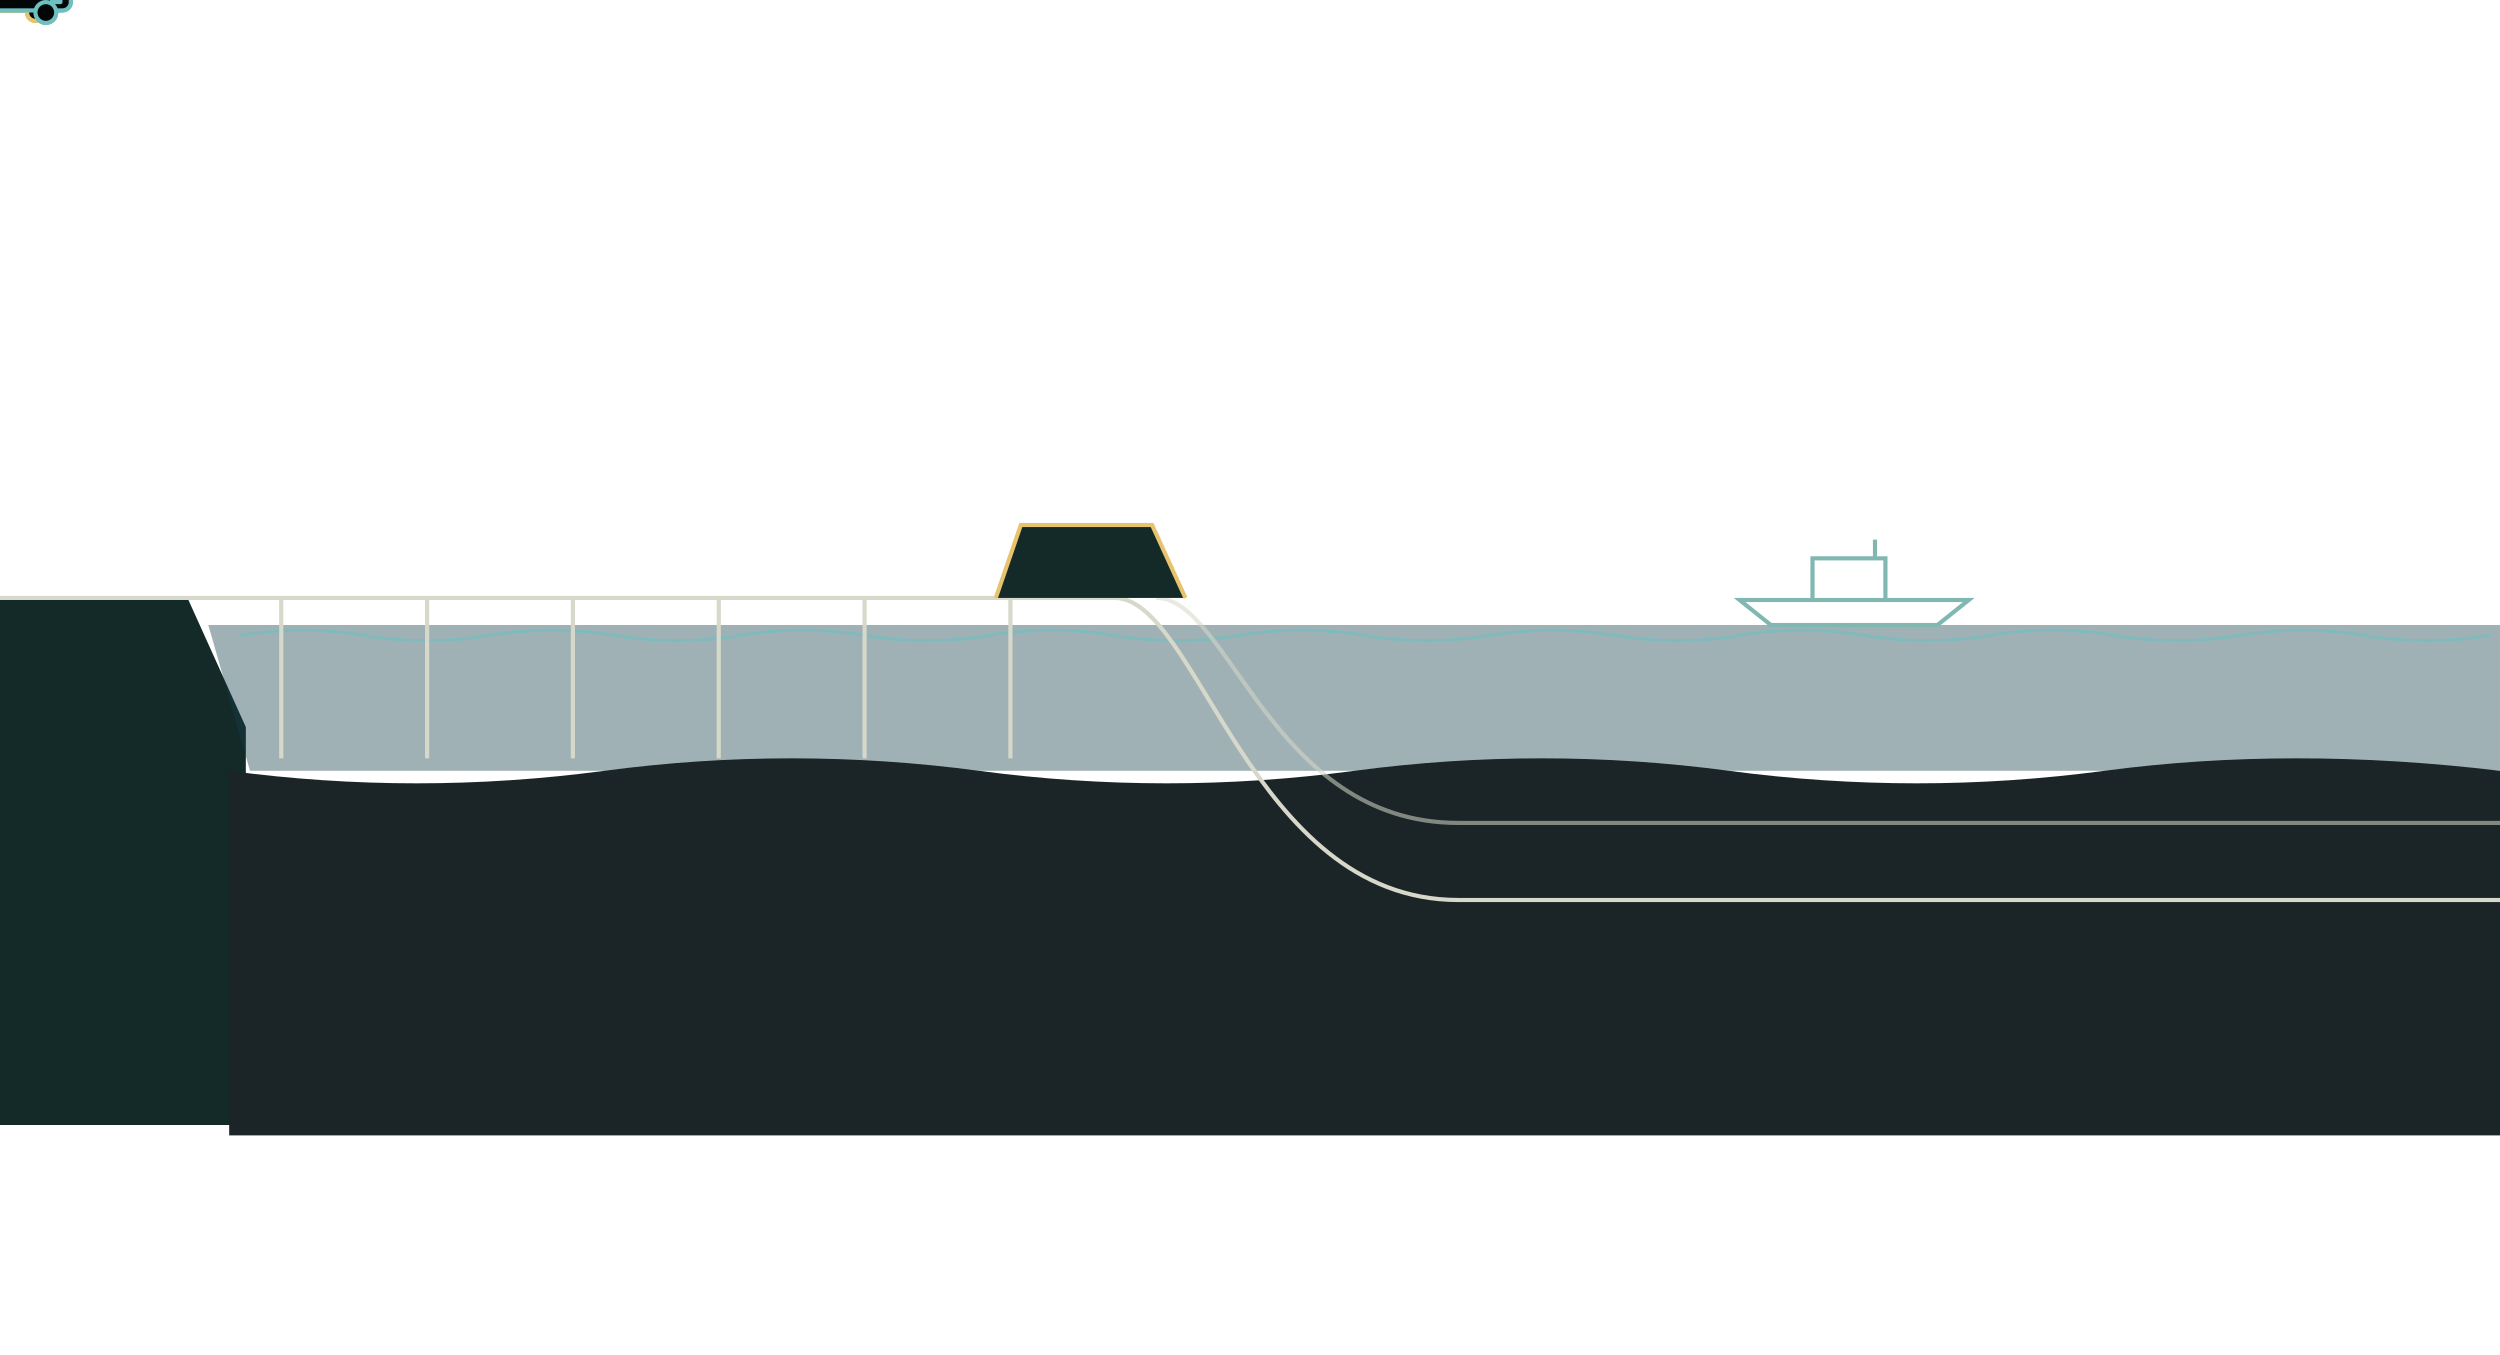
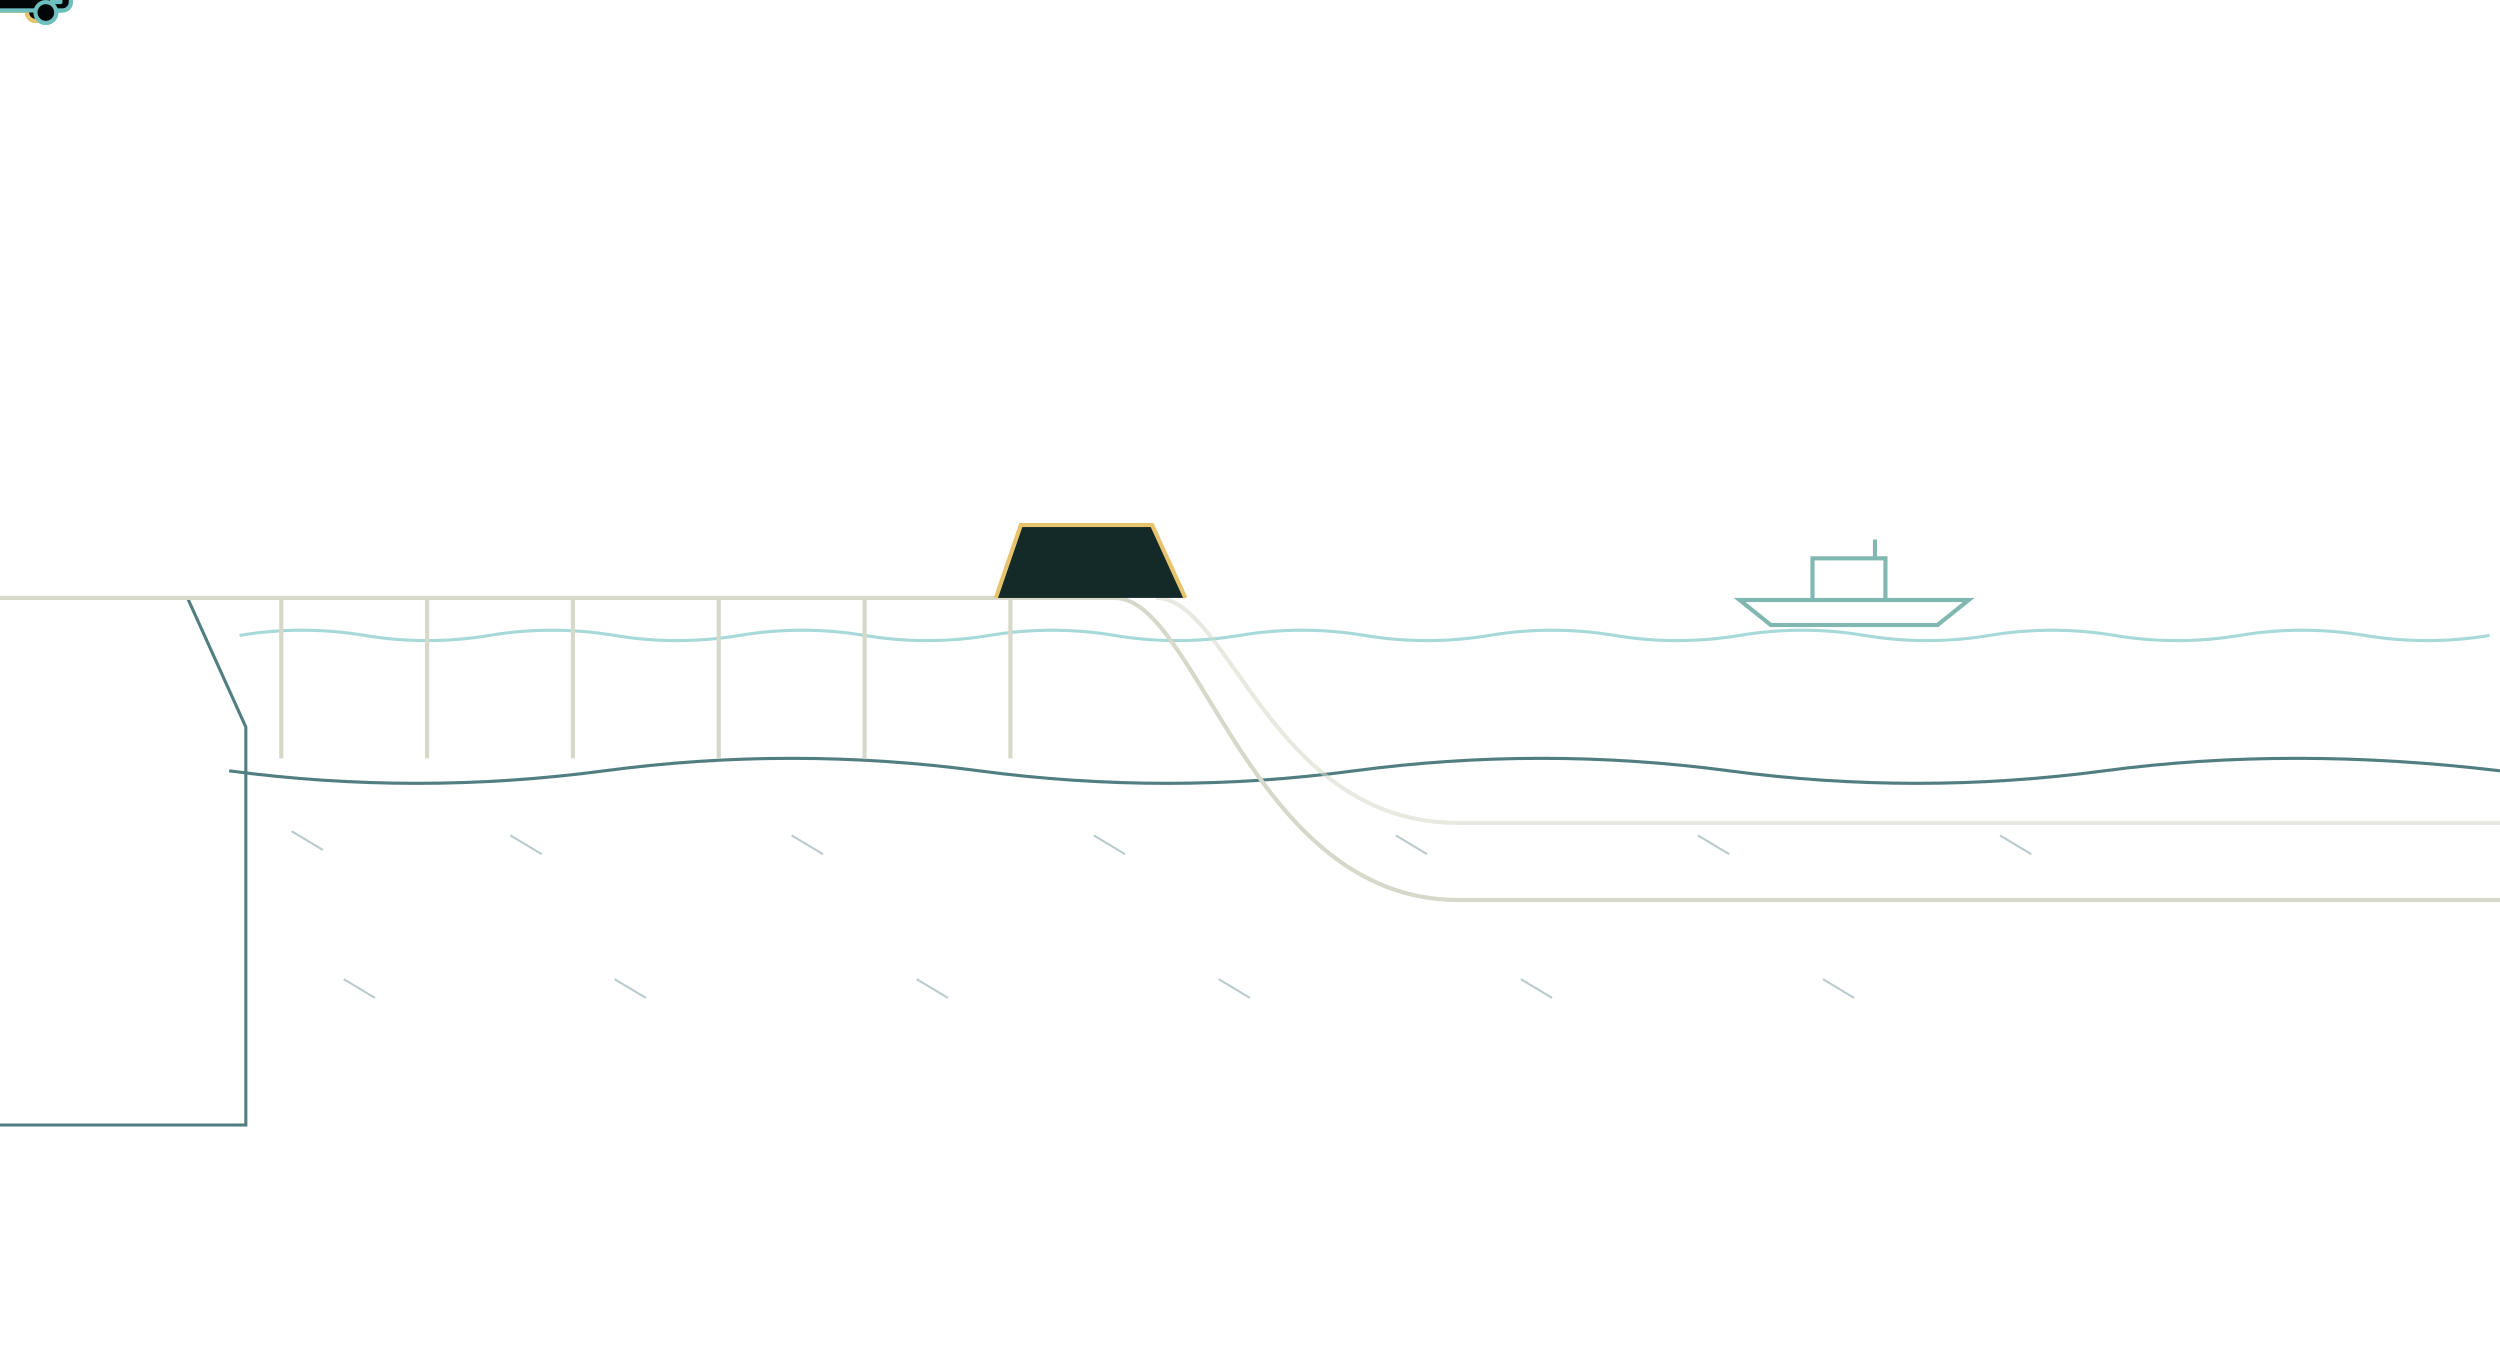
<svg xmlns="http://www.w3.org/2000/svg" viewBox="0 0 1200 650">
  <style>@media (prefers-reduced-motion: reduce) { .vehicles { display: none; } }</style>
  <defs>
    <path id="route" d="M-80 275H535C575 275 600 420 700 420H1280" />
    <g id="car" fill="#030607" stroke="#e8c36d" stroke-width="2" stroke-linejoin="round">
      <path d="M-22-5l7-12h22l11 12h8v10h-52V-5zM-12-14H5l8 9h-30z" />
      <circle cx="-15" cy="6" r="4" />
      <circle cx="17" cy="6" r="4" />
    </g>
    <g id="bus" fill="#030607" stroke="#6dc0bf" stroke-width="2" stroke-linejoin="round">
      <rect x="-34" y="-23" width="68" height="28" rx="4" />
      <path d="M-27-17h10v10h-10zm17 0H0v10h-10zm17 0h10v10H7zm17 0h5V1h-5" />
      <circle cx="-22" cy="6" r="5" />
      <circle cx="22" cy="6" r="5" />
    </g>
  </defs>
-   <path d="M0 287h90l28 62v191H0" fill="#142a29" />
-   <path d="M100 300H1200V370H120Z" fill="#123c48" opacity=".4" />
-   <path d="M110 370q90 12 180 0t180 0t180 0t180 0t180 0t190 0V545H110Z" fill="#1b2528" />
+   <path d="M0 287h90l28 62v191H0" fill="none" stroke="#507e81" stroke-width="1.5" />
+   <path d="M110 370q90 12 180 0t180 0t180 0t180 0t180 0t190 0" fill="none" stroke="#507e81" stroke-width="1.5" />
+   <g fill="none" stroke="#507e81" stroke-width="1" opacity=".4">
+     <path d="M140 399l15 9m90-7 15 9m120-9 15 9m130-9 15 9m130-9 15 9m130-9 15 9m130-9 15 9M165 470l15 9m115-9 15 9m130-9 15 9m130-9 15 9m130-9 15 9m130-9 15 9" />
+   </g>
  <g stroke="#6dc0bf" stroke-width="1.5" fill="none" opacity=".6">
    <path d="M115 305q30-5 60 0t60 0t60 0t60 0t60 0t60 0t60 0t60 0t60 0t60 0t60 0t60 0t60 0t60 0t60 0t60 0t60 0t60 0">
      <animate attributeName="stroke-dashoffset" from="0" to="40" dur="4s" repeatCount="indefinite" />
    </path>
  </g>
  <g fill="none" stroke="#d6d8c9" stroke-width="2">
    <path d="M0 287H535C575 287 600 432 700 432H1200" />
    <path d="M555 287C590 287 610 395 700 395H1200" opacity=".55" />
    <path d="M135 287v77m70-77v77m70-77v77m70-77v77m70-77v77m70-77v77" />
  </g>
  <path d="M478 287l12-35h63l16 35" fill="#142a29" stroke="#e8c36d" stroke-width="2" />
  <g fill="none" stroke="#80b7b1" stroke-width="2" transform="translate(890 300)">
    <path d="M-55-12H55L40 0h-80zM-20-12v-20h35v20m-5-20v-9" />
  </g>
  <g class="vehicles">
    <use href="#car">
      <animateMotion dur="18s" begin="-2s" repeatCount="indefinite" rotate="auto">
        <mpath href="#route" />
      </animateMotion>
    </use>
    <use href="#bus">
      <animateMotion dur="18s" begin="-6s" repeatCount="indefinite" rotate="auto">
        <mpath href="#route" />
      </animateMotion>
    </use>
    <use href="#car">
      <animateMotion dur="18s" begin="-10s" repeatCount="indefinite" rotate="auto">
        <mpath href="#route" />
      </animateMotion>
    </use>
    <use href="#car">
      <animateMotion dur="18s" begin="-14s" repeatCount="indefinite" rotate="auto">
        <mpath href="#route" />
      </animateMotion>
    </use>
    <use href="#bus">
      <animateMotion dur="18s" begin="-18s" repeatCount="indefinite" rotate="auto">
        <mpath href="#route" />
      </animateMotion>
    </use>
  </g>
</svg>
